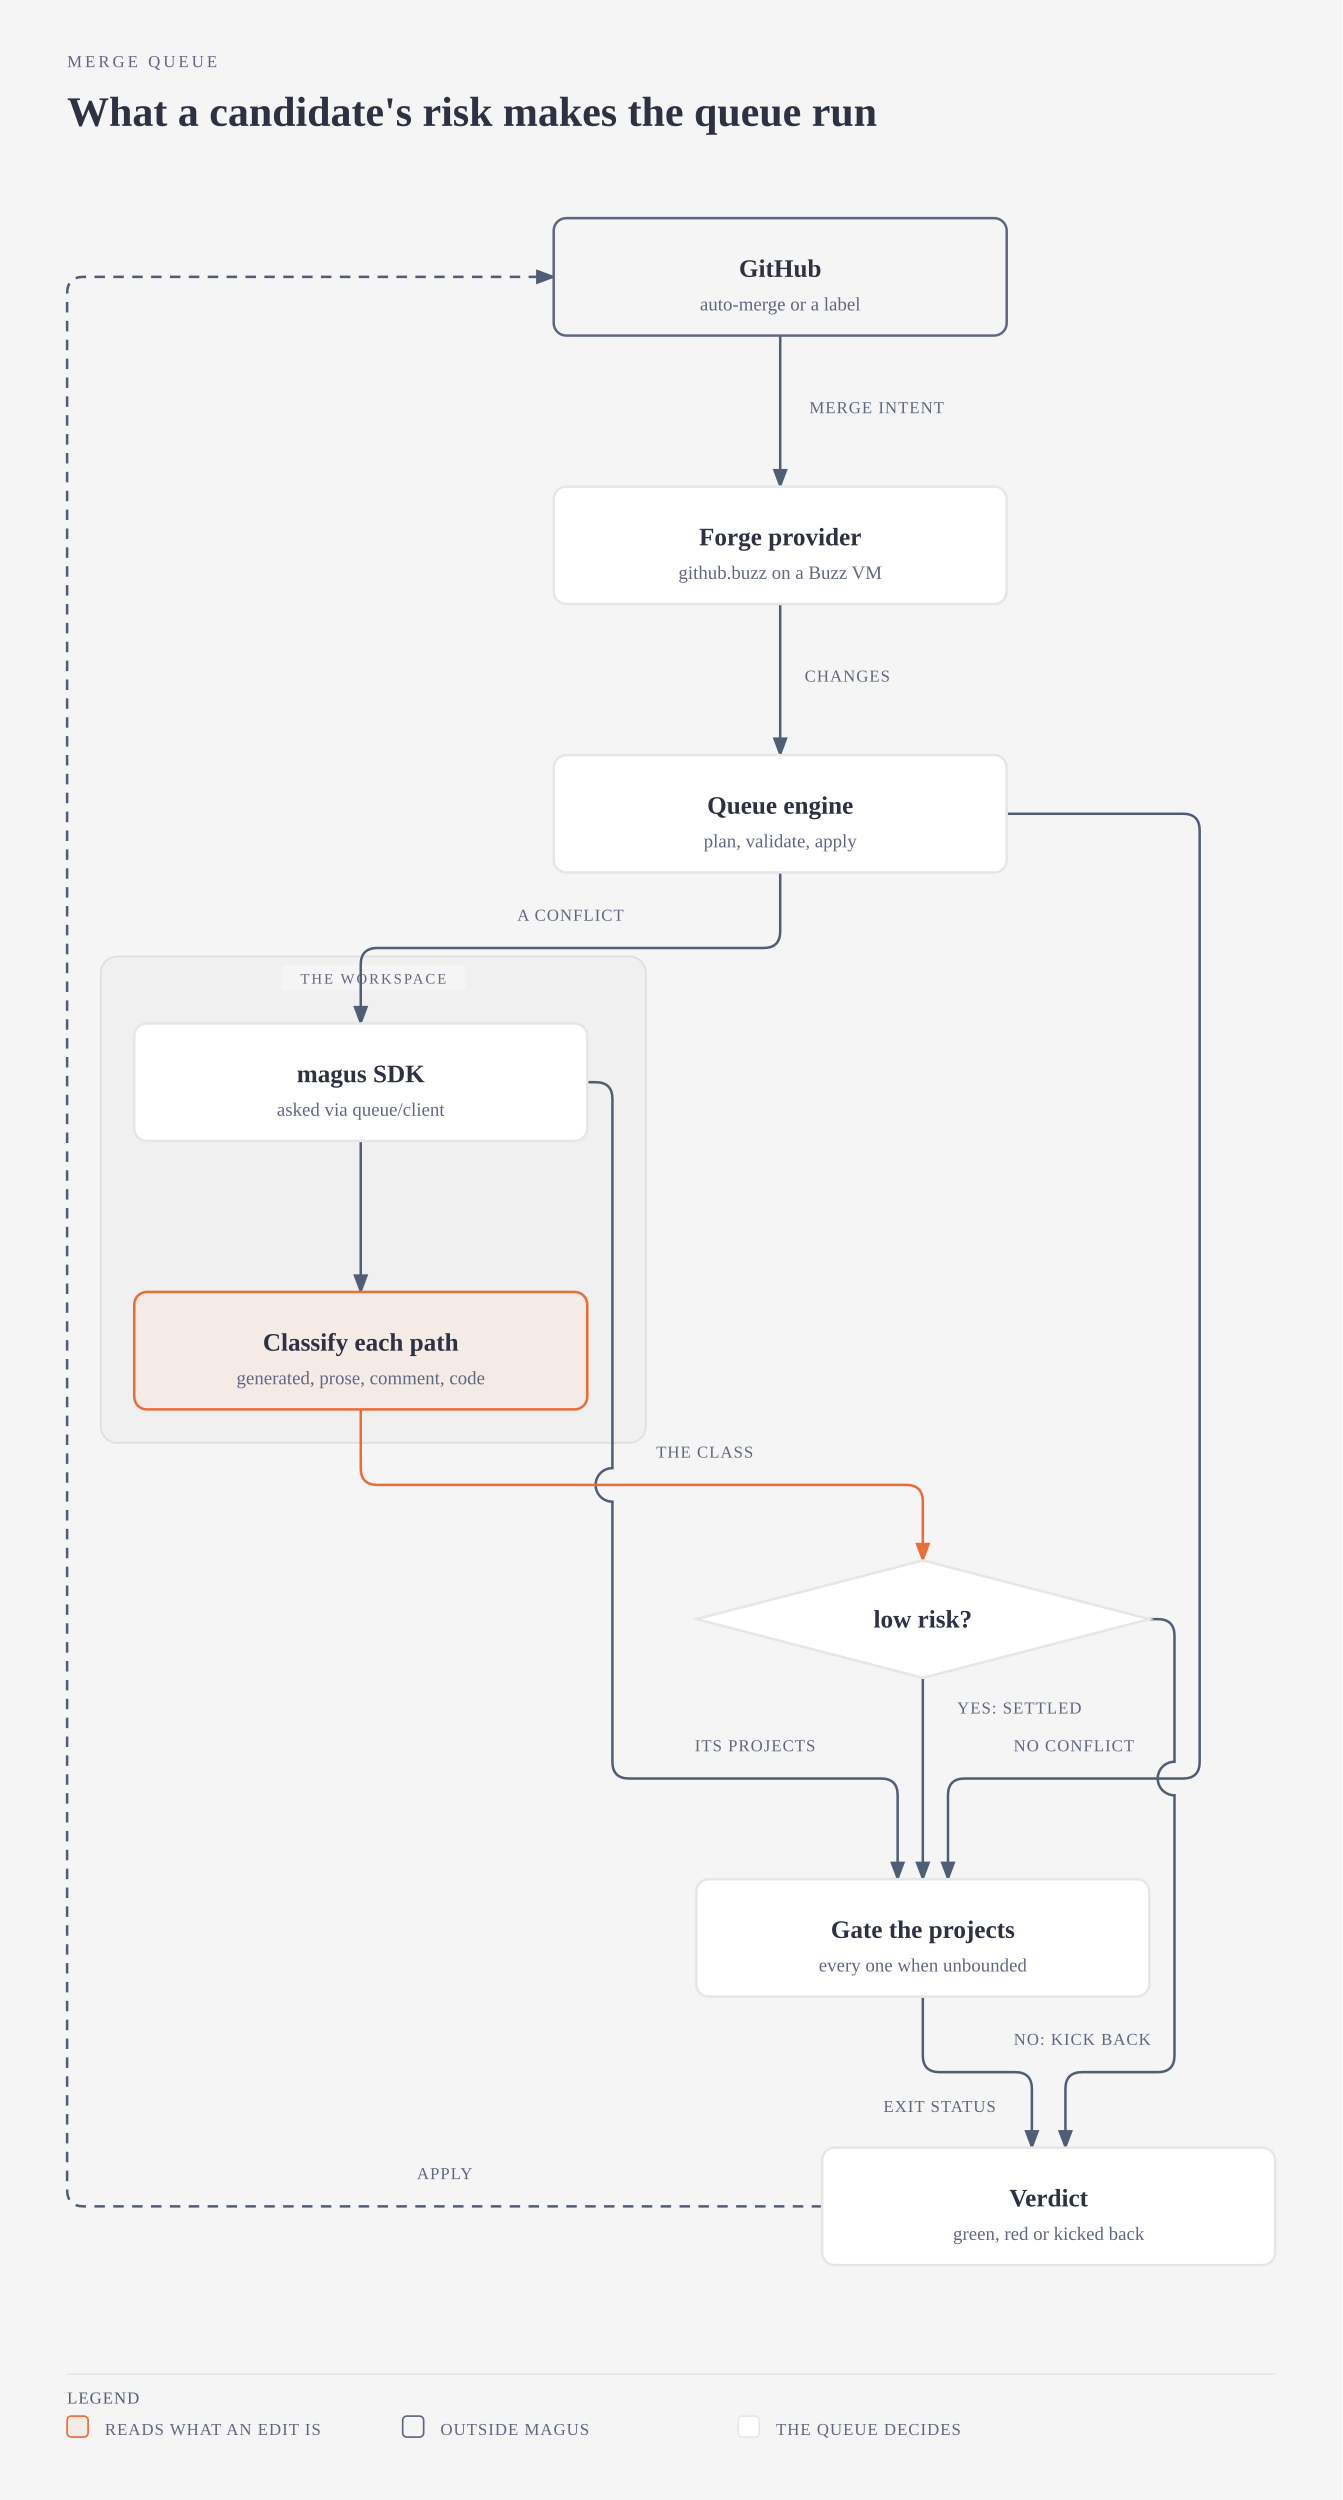
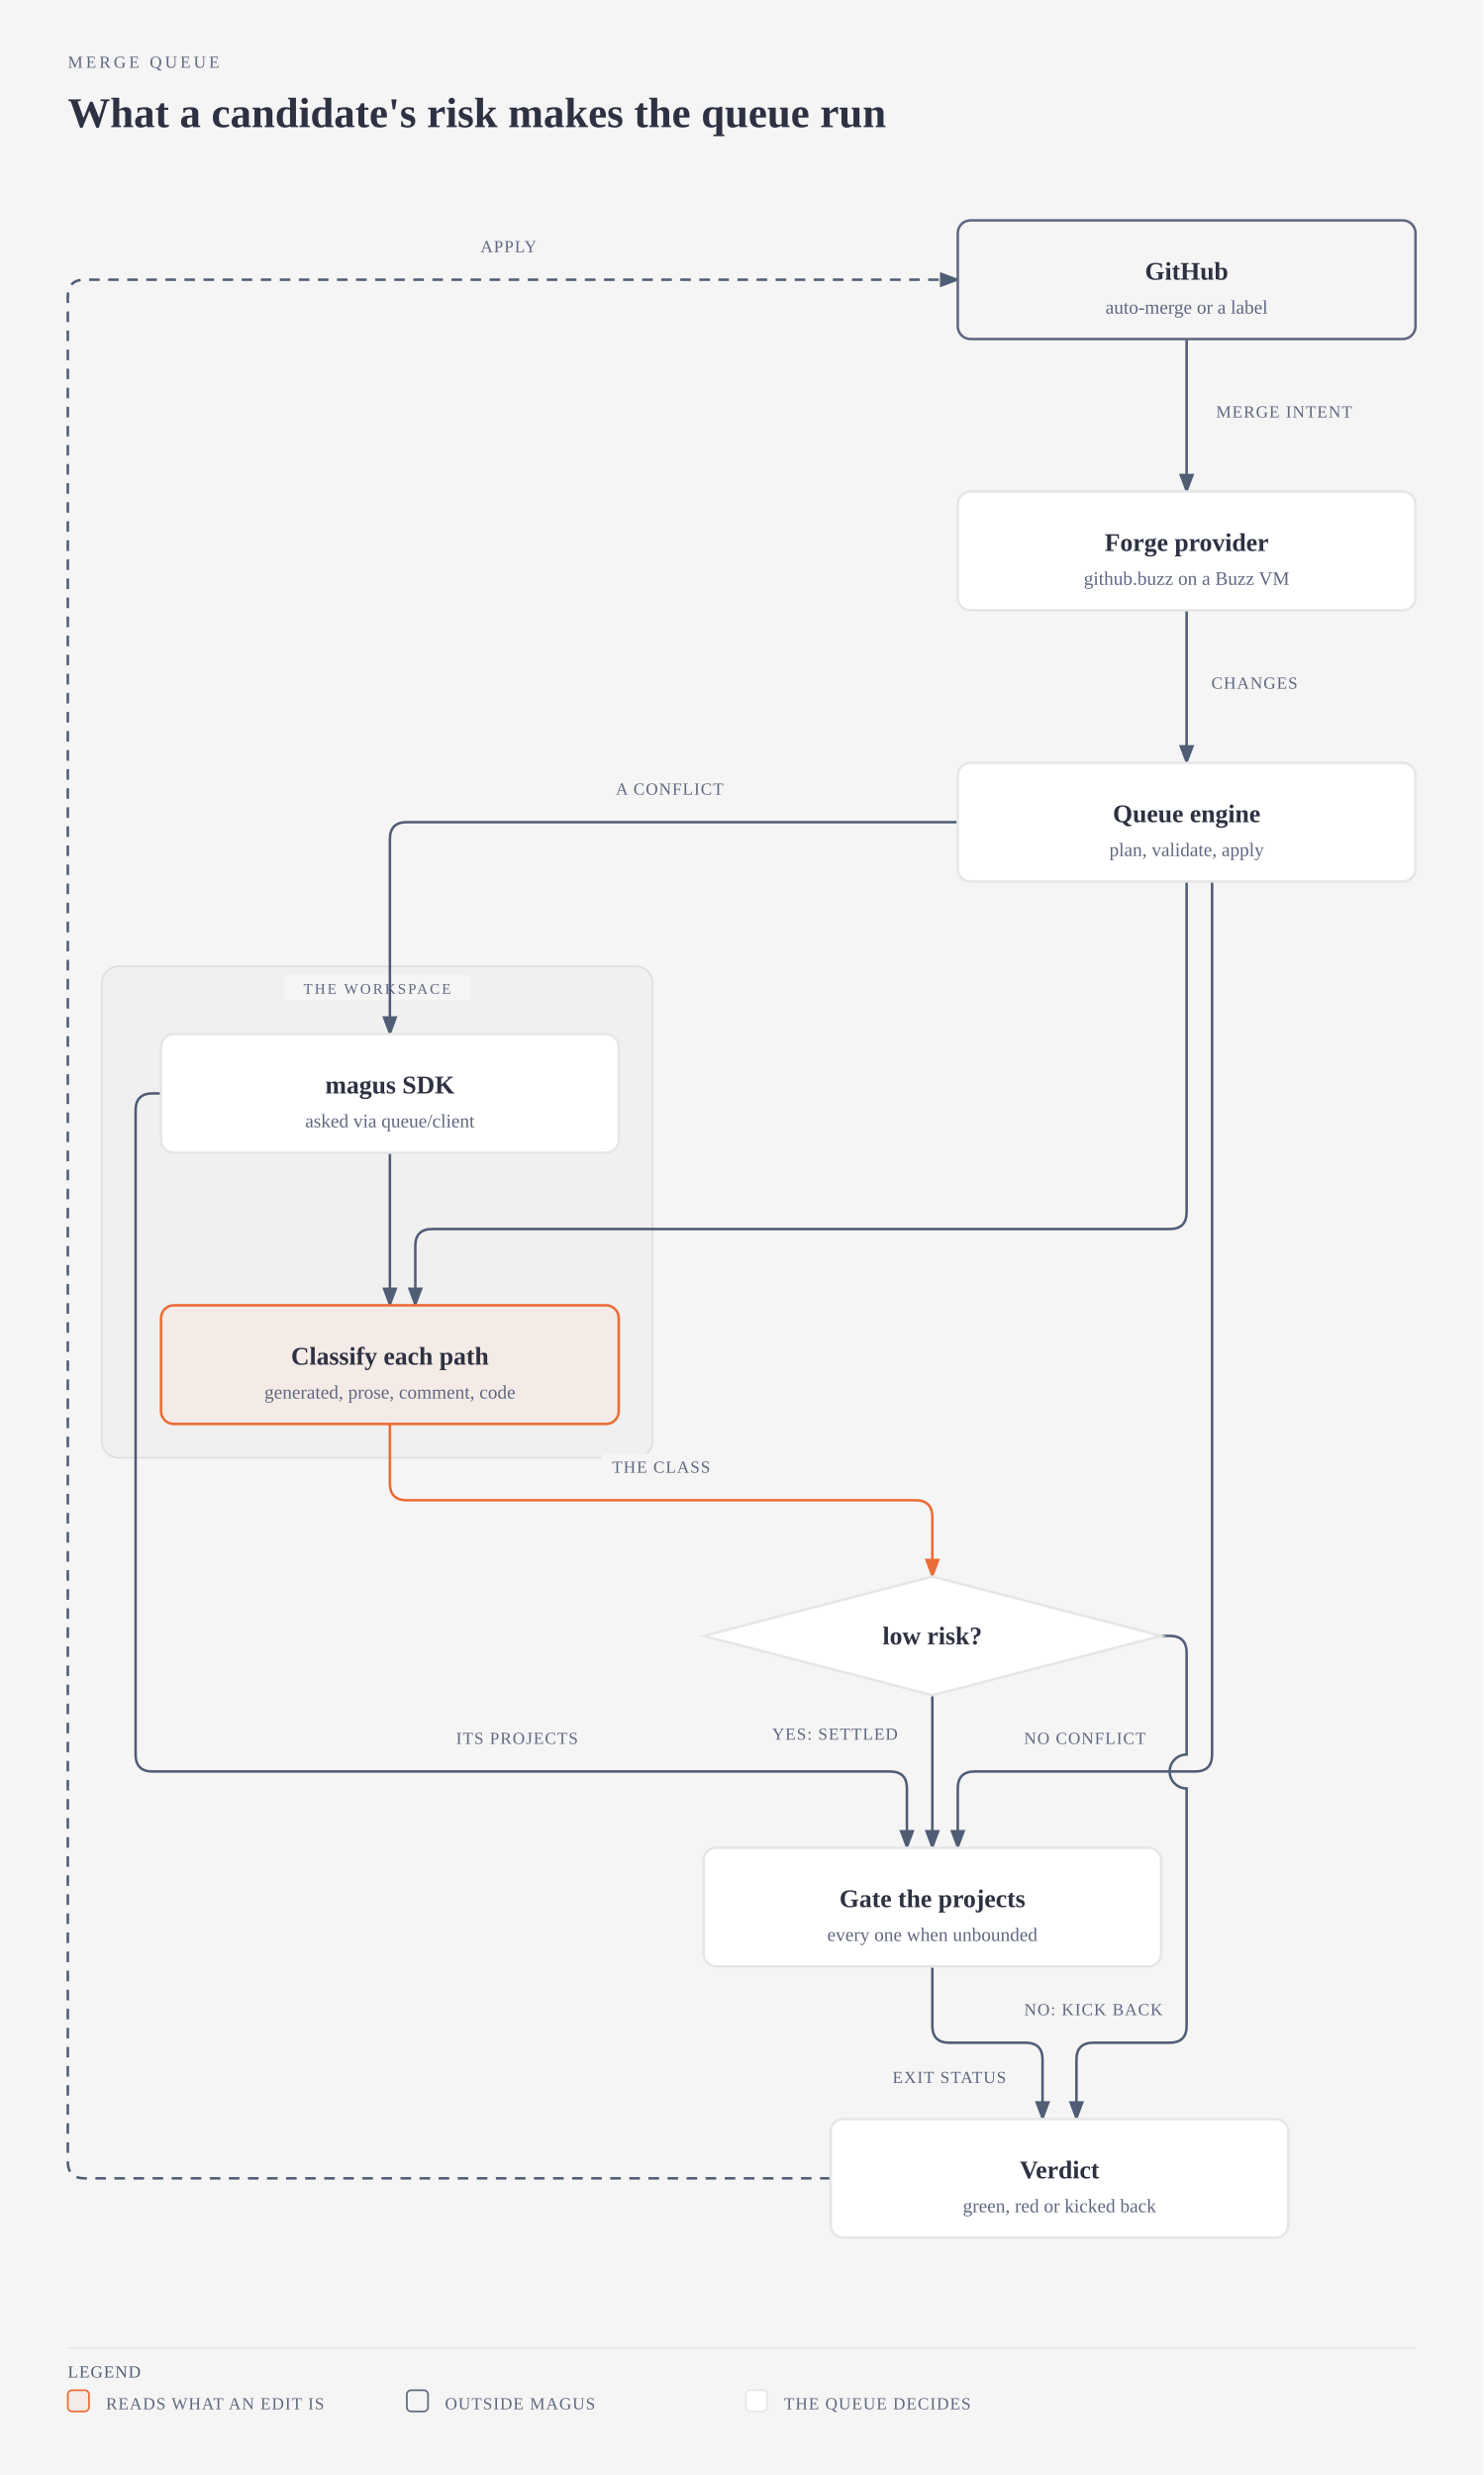
- <svg xmlns="http://www.w3.org/2000/svg" viewBox="0 0 640 1192" width="640" height="1192" role="img" aria-labelledby="merge-queue-risk-title merge-queue-risk-desc" class="magus-diagram">
+ <svg xmlns="http://www.w3.org/2000/svg" viewBox="0 0 700 1168" width="700" height="1168" role="img" aria-labelledby="merge-queue-risk-title merge-queue-risk-desc" class="magus-diagram">
  <defs>
    <marker id="merge-queue-risk-arrow-default" markerWidth="8" markerHeight="6" refX="7" refY="3" orient="auto">
      <polygon points="0 0, 8 3, 0 6" fill="var(--magus-diagram-muted, #4f5d75)" />
    </marker>
    <marker id="merge-queue-risk-arrow-accent" markerWidth="8" markerHeight="6" refX="7" refY="3" orient="auto">
      <polygon points="0 0, 8 3, 0 6" fill="var(--magus-diagram-accent, #eb6c36)" />
    </marker>
    <marker id="merge-queue-risk-arrow-link" markerWidth="8" markerHeight="6" refX="7" refY="3" orient="auto">
      <polygon points="0 0, 8 3, 0 6" fill="var(--magus-diagram-link, #2e5aa8)" />
    </marker>
  </defs>
  <rect width="100%" height="100%" fill="var(--magus-diagram-paper, #f5f5f5)" />
  <text x="32" y="32" fill="var(--magus-diagram-soft, #5f6780)" font-size="8" font-family="var(--pico-font-family-monospace, monospace)" style="font-variant-ligatures:none" letter-spacing="0.18em">MERGE QUEUE</text>
  <text x="32" y="60" fill="var(--magus-diagram-ink, #2d3142)" font-size="20" font-weight="600" font-family="var(--pico-font-family, sans-serif)">What a candidate's risk makes the queue run</text>
  <g transform="translate(0,40)">
    <rect x="48" y="416" width="260" height="232" rx="8" fill="var(--magus-diagram-ink, #2d3142)" fill-opacity="0.02" stroke="var(--magus-diagram-ink, #2d3142)" stroke-opacity="0.1" stroke-width="0.8" />
    <rect x="134" y="420" width="88" height="12" rx="2" fill="var(--magus-diagram-paper, #f5f5f5)" />
    <text x="178" y="429" fill="var(--magus-diagram-soft, #5f6780)" font-size="7" font-family="var(--pico-font-family-monospace, monospace)" style="font-variant-ligatures:none" text-anchor="middle" letter-spacing="0.14em">THE WORKSPACE</text>
-     <path data-edge="external:GitHub-&gt;internal/queue/provider" id="merge-queue-risk-edge-external_3aGitHub-internal_2fqueue_2fprovider" d="M 372 120 L 372 192" fill="none" stroke="var(--magus-diagram-muted, #4f5d75)" stroke-width="1.2" marker-end="url(#merge-queue-risk-arrow-default)" />
-     <path data-edge="internal/queue/provider-&gt;group:Queue engine" id="merge-queue-risk-edge-internal_2fqueue_2fprovider-group_3aQueue_20engine" d="M 372 248 L 372 320" fill="none" stroke="var(--magus-diagram-muted, #4f5d75)" stroke-width="1.2" marker-end="url(#merge-queue-risk-arrow-default)" />
-     <path data-edge="group:Queue engine-&gt;." id="merge-queue-risk-edge-group_3aQueue_20engine-_2e" d="M 372 376 L 372 404 Q 372 412 364 412 L 180 412 Q 172 412 172 420 L 172 448" fill="none" stroke="var(--magus-diagram-muted, #4f5d75)" stroke-width="1.2" marker-end="url(#merge-queue-risk-arrow-default)" />
-     <path data-edge="group:Queue engine-&gt;external:Gate the projects" id="merge-queue-risk-edge-group_3aQueue_20engine-external_3aGate_20the_20projects" d="M 480 348 L 564 348 Q 572 348 572 356 L 572 800 Q 572 808 564 808 L 460 808 Q 452 808 452 816 L 452 856" fill="none" stroke="var(--magus-diagram-muted, #4f5d75)" stroke-width="1.2" marker-end="url(#merge-queue-risk-arrow-default)" />
-     <path data-edge=".-&gt;internal/risk" id="merge-queue-risk-edge-_2e-internal_2frisk" d="M 172 504 L 172 576" fill="none" stroke="var(--magus-diagram-muted, #4f5d75)" stroke-width="1.2" marker-end="url(#merge-queue-risk-arrow-default)" />
-     <path data-edge=".-&gt;external:Gate the projects" id="merge-queue-risk-edge-_2e-external_3aGate_20the_20projects" d="M 280 476 L 284 476 Q 292 476 292 484 L 292 660 A 8 8 0 0 0 292 676 L 292 800 Q 292 808 300 808 L 420 808 Q 428 808 428 816 L 428 856" fill="none" stroke="var(--magus-diagram-muted, #4f5d75)" stroke-width="1.2" marker-end="url(#merge-queue-risk-arrow-default)" />
-     <path data-edge="internal/risk-&gt;external:low risk?" id="merge-queue-risk-edge-internal_2frisk-external_3alow_20risk_3f" d="M 172 632 L 172 660 Q 172 668 180 668 L 432 668 Q 440 668 440 676 L 440 704" fill="none" stroke="var(--magus-diagram-accent, #eb6c36)" stroke-width="1.2" marker-end="url(#merge-queue-risk-arrow-accent)" />
-     <path data-edge="external:low risk?-&gt;external:Gate the projects" id="merge-queue-risk-edge-external_3alow_20risk_3f-external_3aGate_20the_20projects" d="M 440 760 L 440 856" fill="none" stroke="var(--magus-diagram-muted, #4f5d75)" stroke-width="1.2" marker-end="url(#merge-queue-risk-arrow-default)" />
-     <path data-edge="external:low risk?-&gt;external:Verdict" id="merge-queue-risk-edge-external_3alow_20risk_3f-external_3aVerdict" d="M 548 732 L 552 732 Q 560 732 560 740 L 560 800 A 8 8 0 0 0 560 816 L 560 940 Q 560 948 552 948 L 516 948 Q 508 948 508 956 L 508 984" fill="none" stroke="var(--magus-diagram-muted, #4f5d75)" stroke-width="1.2" marker-end="url(#merge-queue-risk-arrow-default)" />
-     <path data-edge="external:Gate the projects-&gt;external:Verdict" id="merge-queue-risk-edge-external_3aGate_20the_20projects-external_3aVerdict" d="M 440 912 L 440 940 Q 440 948 448 948 L 484 948 Q 492 948 492 956 L 492 984" fill="none" stroke="var(--magus-diagram-muted, #4f5d75)" stroke-width="1.2" marker-end="url(#merge-queue-risk-arrow-default)" />
-     <path data-edge="external:Verdict-&gt;external:GitHub" id="merge-queue-risk-edge-external_3aVerdict-external_3aGitHub" d="M 392 1012 L 40 1012 Q 32 1012 32 1004 L 32 100 Q 32 92 40 92 L 264 92" fill="none" stroke="var(--magus-diagram-muted, #4f5d75)" stroke-width="1.2" stroke-dasharray="5,4" marker-end="url(#merge-queue-risk-arrow-default)" />
-     <rect x="382" y="148" width="72" height="12" rx="2" fill="var(--magus-diagram-paper, #f5f5f5)" />
-     <text x="418" y="157" fill="var(--magus-diagram-soft, #5f6780)" font-size="8" font-family="var(--pico-font-family-monospace, monospace)" style="font-variant-ligatures:none" text-anchor="middle" letter-spacing="0.06em">MERGE INTENT</text>
-     <rect x="382" y="276" width="44" height="12" rx="2" fill="var(--magus-diagram-paper, #f5f5f5)" />
-     <text x="404" y="285" fill="var(--magus-diagram-soft, #5f6780)" font-size="8" font-family="var(--pico-font-family-monospace, monospace)" style="font-variant-ligatures:none" text-anchor="middle" letter-spacing="0.06em">CHANGES</text>
-     <rect x="242" y="390" width="60" height="12" rx="2" fill="var(--magus-diagram-paper, #f5f5f5)" />
-     <text x="272" y="399" fill="var(--magus-diagram-soft, #5f6780)" font-size="8" font-family="var(--pico-font-family-monospace, monospace)" style="font-variant-ligatures:none" text-anchor="middle" letter-spacing="0.06em">A CONFLICT</text>
-     <rect x="480" y="786" width="64" height="12" rx="2" fill="var(--magus-diagram-paper, #f5f5f5)" />
-     <text x="512" y="795" fill="var(--magus-diagram-soft, #5f6780)" font-size="8" font-family="var(--pico-font-family-monospace, monospace)" style="font-variant-ligatures:none" text-anchor="middle" letter-spacing="0.06em">NO CONFLICT</text>
-     <rect x="324" y="786" width="72" height="12" rx="2" fill="var(--magus-diagram-paper, #f5f5f5)" />
-     <text x="360" y="795" fill="var(--magus-diagram-soft, #5f6780)" font-size="8" font-family="var(--pico-font-family-monospace, monospace)" style="font-variant-ligatures:none" text-anchor="middle" letter-spacing="0.06em">ITS PROJECTS</text>
-     <rect x="308" y="646" width="56" height="12" rx="2" fill="var(--magus-diagram-paper, #f5f5f5)" />
-     <text x="336" y="655" fill="var(--magus-diagram-soft, #5f6780)" font-size="8" font-family="var(--pico-font-family-monospace, monospace)" style="font-variant-ligatures:none" text-anchor="middle" letter-spacing="0.06em">THE CLASS</text>
-     <rect x="450" y="768" width="72" height="12" rx="2" fill="var(--magus-diagram-paper, #f5f5f5)" />
-     <text x="486" y="777" fill="var(--magus-diagram-soft, #5f6780)" font-size="8" font-family="var(--pico-font-family-monospace, monospace)" style="font-variant-ligatures:none" text-anchor="middle" letter-spacing="0.06em">YES: SETTLED</text>
-     <rect x="478" y="926" width="76" height="12" rx="2" fill="var(--magus-diagram-paper, #f5f5f5)" />
-     <text x="516" y="935" fill="var(--magus-diagram-soft, #5f6780)" font-size="8" font-family="var(--pico-font-family-monospace, monospace)" style="font-variant-ligatures:none" text-anchor="middle" letter-spacing="0.06em">NO: KICK BACK</text>
-     <rect x="416" y="958" width="64" height="12" rx="2" fill="var(--magus-diagram-paper, #f5f5f5)" />
-     <text x="448" y="967" fill="var(--magus-diagram-soft, #5f6780)" font-size="8" font-family="var(--pico-font-family-monospace, monospace)" style="font-variant-ligatures:none" text-anchor="middle" letter-spacing="0.06em">EXIT STATUS</text>
-     <rect x="194" y="990" width="36" height="12" rx="2" fill="var(--magus-diagram-paper, #f5f5f5)" />
-     <text x="212" y="999" fill="var(--magus-diagram-soft, #5f6780)" font-size="8" font-family="var(--pico-font-family-monospace, monospace)" style="font-variant-ligatures:none" text-anchor="middle" letter-spacing="0.06em">APPLY</text>
+     <path data-edge="external:GitHub-&gt;internal/queue/provider" id="merge-queue-risk-edge-external_3aGitHub-internal_2fqueue_2fprovider" d="M 560 120 L 560 192" fill="none" stroke="var(--magus-diagram-muted, #4f5d75)" stroke-width="1.2" marker-end="url(#merge-queue-risk-arrow-default)" />
+     <path data-edge="internal/queue/provider-&gt;group:Queue engine" id="merge-queue-risk-edge-internal_2fqueue_2fprovider-group_3aQueue_20engine" d="M 560 248 L 560 320" fill="none" stroke="var(--magus-diagram-muted, #4f5d75)" stroke-width="1.2" marker-end="url(#merge-queue-risk-arrow-default)" />
+     <path data-edge="group:Queue engine-&gt;." id="merge-queue-risk-edge-group_3aQueue_20engine-_2e" d="M 452 348 L 192 348 Q 184 348 184 356 L 184 448" fill="none" stroke="var(--magus-diagram-muted, #4f5d75)" stroke-width="1.2" marker-end="url(#merge-queue-risk-arrow-default)" />
+     <path data-edge="group:Queue engine-&gt;internal/risk" id="merge-queue-risk-edge-group_3aQueue_20engine-internal_2frisk" d="M 560 376 L 560 532 Q 560 540 552 540 L 204 540 Q 196 540 196 548 L 196 576" fill="none" stroke="var(--magus-diagram-muted, #4f5d75)" stroke-width="1.2" marker-end="url(#merge-queue-risk-arrow-default)" />
+     <path data-edge="group:Queue engine-&gt;external:Gate the projects" id="merge-queue-risk-edge-group_3aQueue_20engine-external_3aGate_20the_20projects" d="M 572 376 L 572 788 Q 572 796 564 796 L 460 796 Q 452 796 452 804 L 452 832" fill="none" stroke="var(--magus-diagram-muted, #4f5d75)" stroke-width="1.2" marker-end="url(#merge-queue-risk-arrow-default)" />
+     <path data-edge=".-&gt;internal/risk" id="merge-queue-risk-edge-_2e-internal_2frisk" d="M 184 504 L 184 576" fill="none" stroke="var(--magus-diagram-muted, #4f5d75)" stroke-width="1.2" marker-end="url(#merge-queue-risk-arrow-default)" />
+     <path data-edge=".-&gt;external:Gate the projects" id="merge-queue-risk-edge-_2e-external_3aGate_20the_20projects" d="M 76 476 L 72 476 Q 64 476 64 484 L 64 788 Q 64 796 72 796 L 420 796 Q 428 796 428 804 L 428 832" fill="none" stroke="var(--magus-diagram-muted, #4f5d75)" stroke-width="1.2" marker-end="url(#merge-queue-risk-arrow-default)" />
+     <path data-edge="internal/risk-&gt;external:low risk?" id="merge-queue-risk-edge-internal_2frisk-external_3alow_20risk_3f" d="M 184 632 L 184 660 Q 184 668 192 668 L 432 668 Q 440 668 440 676 L 440 704" fill="none" stroke="var(--magus-diagram-accent, #eb6c36)" stroke-width="1.2" marker-end="url(#merge-queue-risk-arrow-accent)" />
+     <path data-edge="external:low risk?-&gt;external:Gate the projects" id="merge-queue-risk-edge-external_3alow_20risk_3f-external_3aGate_20the_20projects" d="M 440 760 L 440 832" fill="none" stroke="var(--magus-diagram-muted, #4f5d75)" stroke-width="1.2" marker-end="url(#merge-queue-risk-arrow-default)" />
+     <path data-edge="external:low risk?-&gt;external:Verdict" id="merge-queue-risk-edge-external_3alow_20risk_3f-external_3aVerdict" d="M 548 732 L 552 732 Q 560 732 560 740 L 560 788 A 8 8 0 0 0 560 804 L 560 916 Q 560 924 552 924 L 516 924 Q 508 924 508 932 L 508 960" fill="none" stroke="var(--magus-diagram-muted, #4f5d75)" stroke-width="1.2" marker-end="url(#merge-queue-risk-arrow-default)" />
+     <path data-edge="external:Gate the projects-&gt;external:Verdict" id="merge-queue-risk-edge-external_3aGate_20the_20projects-external_3aVerdict" d="M 440 888 L 440 916 Q 440 924 448 924 L 484 924 Q 492 924 492 932 L 492 960" fill="none" stroke="var(--magus-diagram-muted, #4f5d75)" stroke-width="1.2" marker-end="url(#merge-queue-risk-arrow-default)" />
+     <path data-edge="external:Verdict-&gt;external:GitHub" id="merge-queue-risk-edge-external_3aVerdict-external_3aGitHub" d="M 392 988 L 40 988 Q 32 988 32 980 L 32 100 Q 32 92 40 92 L 452 92" fill="none" stroke="var(--magus-diagram-muted, #4f5d75)" stroke-width="1.2" stroke-dasharray="5,4" marker-end="url(#merge-queue-risk-arrow-default)" />
+     <rect x="570" y="148" width="72" height="12" rx="2" fill="var(--magus-diagram-paper, #f5f5f5)" />
+     <text x="606" y="157" fill="var(--magus-diagram-soft, #5f6780)" font-size="8" font-family="var(--pico-font-family-monospace, monospace)" style="font-variant-ligatures:none" text-anchor="middle" letter-spacing="0.06em">MERGE INTENT</text>
+     <rect x="570" y="276" width="44" height="12" rx="2" fill="var(--magus-diagram-paper, #f5f5f5)" />
+     <text x="592" y="285" fill="var(--magus-diagram-soft, #5f6780)" font-size="8" font-family="var(--pico-font-family-monospace, monospace)" style="font-variant-ligatures:none" text-anchor="middle" letter-spacing="0.06em">CHANGES</text>
+     <rect x="286" y="326" width="60" height="12" rx="2" fill="var(--magus-diagram-paper, #f5f5f5)" />
+     <text x="316" y="335" fill="var(--magus-diagram-soft, #5f6780)" font-size="8" font-family="var(--pico-font-family-monospace, monospace)" style="font-variant-ligatures:none" text-anchor="middle" letter-spacing="0.06em">A CONFLICT</text>
+     <rect x="480" y="774" width="64" height="12" rx="2" fill="var(--magus-diagram-paper, #f5f5f5)" />
+     <text x="512" y="783" fill="var(--magus-diagram-soft, #5f6780)" font-size="8" font-family="var(--pico-font-family-monospace, monospace)" style="font-variant-ligatures:none" text-anchor="middle" letter-spacing="0.06em">NO CONFLICT</text>
+     <rect x="208" y="774" width="72" height="12" rx="2" fill="var(--magus-diagram-paper, #f5f5f5)" />
+     <text x="244" y="783" fill="var(--magus-diagram-soft, #5f6780)" font-size="8" font-family="var(--pico-font-family-monospace, monospace)" style="font-variant-ligatures:none" text-anchor="middle" letter-spacing="0.06em">ITS PROJECTS</text>
+     <rect x="284" y="646" width="56" height="12" rx="2" fill="var(--magus-diagram-paper, #f5f5f5)" />
+     <text x="312" y="655" fill="var(--magus-diagram-soft, #5f6780)" font-size="8" font-family="var(--pico-font-family-monospace, monospace)" style="font-variant-ligatures:none" text-anchor="middle" letter-spacing="0.06em">THE CLASS</text>
+     <rect x="358" y="772" width="72" height="12" rx="2" fill="var(--magus-diagram-paper, #f5f5f5)" />
+     <text x="394" y="781" fill="var(--magus-diagram-soft, #5f6780)" font-size="8" font-family="var(--pico-font-family-monospace, monospace)" style="font-variant-ligatures:none" text-anchor="middle" letter-spacing="0.06em">YES: SETTLED</text>
+     <rect x="478" y="902" width="76" height="12" rx="2" fill="var(--magus-diagram-paper, #f5f5f5)" />
+     <text x="516" y="911" fill="var(--magus-diagram-soft, #5f6780)" font-size="8" font-family="var(--pico-font-family-monospace, monospace)" style="font-variant-ligatures:none" text-anchor="middle" letter-spacing="0.06em">NO: KICK BACK</text>
+     <rect x="416" y="934" width="64" height="12" rx="2" fill="var(--magus-diagram-paper, #f5f5f5)" />
+     <text x="448" y="943" fill="var(--magus-diagram-soft, #5f6780)" font-size="8" font-family="var(--pico-font-family-monospace, monospace)" style="font-variant-ligatures:none" text-anchor="middle" letter-spacing="0.06em">EXIT STATUS</text>
+     <rect x="222" y="70" width="36" height="12" rx="2" fill="var(--magus-diagram-paper, #f5f5f5)" />
+     <text x="240" y="79" fill="var(--magus-diagram-soft, #5f6780)" font-size="8" font-family="var(--pico-font-family-monospace, monospace)" style="font-variant-ligatures:none" text-anchor="middle" letter-spacing="0.06em">APPLY</text>
    <g data-node="external:GitHub">
-       <rect x="264" y="64" width="216" height="56" rx="6" fill="var(--magus-diagram-paper, #f5f5f5)" />
-       <rect x="264" y="64" width="216" height="56" rx="6" fill="var(--magus-diagram-paper, #f5f5f5)" stroke="var(--magus-diagram-soft, #5f6780)" stroke-width="1.2" />
-       <text x="372" y="92" fill="var(--magus-diagram-ink, #2d3142)" font-size="12" font-weight="600" font-family="var(--pico-font-family, sans-serif)" text-anchor="middle">GitHub</text>
-       <text x="372" y="108" fill="var(--magus-diagram-soft, #5f6780)" font-size="9" font-family="var(--pico-font-family-monospace, monospace)" style="font-variant-ligatures:none" text-anchor="middle">auto-merge or a label</text>
+       <rect x="452" y="64" width="216" height="56" rx="6" fill="var(--magus-diagram-paper, #f5f5f5)" />
+       <rect x="452" y="64" width="216" height="56" rx="6" fill="var(--magus-diagram-paper, #f5f5f5)" stroke="var(--magus-diagram-soft, #5f6780)" stroke-width="1.2" />
+       <text x="560" y="92" fill="var(--magus-diagram-ink, #2d3142)" font-size="12" font-weight="600" font-family="var(--pico-font-family, sans-serif)" text-anchor="middle">GitHub</text>
+       <text x="560" y="108" fill="var(--magus-diagram-soft, #5f6780)" font-size="9" font-family="var(--pico-font-family-monospace, monospace)" style="font-variant-ligatures:none" text-anchor="middle">auto-merge or a label</text>
    </g>
    <g data-node="internal/queue/provider" data-anchor="internal/queue/provider">
-       <rect x="264" y="192" width="216" height="56" rx="6" fill="var(--magus-diagram-paper, #f5f5f5)" />
-       <rect x="264" y="192" width="216" height="56" rx="6" fill="var(--magus-diagram-surface, #ffffff)" stroke="var(--magus-diagram-rule, #e6e6e8)" stroke-width="1.2" />
-       <text x="372" y="220" fill="var(--magus-diagram-ink, #2d3142)" font-size="12" font-weight="600" font-family="var(--pico-font-family, sans-serif)" text-anchor="middle">Forge provider</text>
-       <text x="372" y="236" fill="var(--magus-diagram-soft, #5f6780)" font-size="9" font-family="var(--pico-font-family-monospace, monospace)" style="font-variant-ligatures:none" text-anchor="middle">github.buzz on a Buzz VM</text>
+       <rect x="452" y="192" width="216" height="56" rx="6" fill="var(--magus-diagram-paper, #f5f5f5)" />
+       <rect x="452" y="192" width="216" height="56" rx="6" fill="var(--magus-diagram-surface, #ffffff)" stroke="var(--magus-diagram-rule, #e6e6e8)" stroke-width="1.2" />
+       <text x="560" y="220" fill="var(--magus-diagram-ink, #2d3142)" font-size="12" font-weight="600" font-family="var(--pico-font-family, sans-serif)" text-anchor="middle">Forge provider</text>
+       <text x="560" y="236" fill="var(--magus-diagram-soft, #5f6780)" font-size="9" font-family="var(--pico-font-family-monospace, monospace)" style="font-variant-ligatures:none" text-anchor="middle">github.buzz on a Buzz VM</text>
    </g>
    <g data-node="group:Queue engine">
-       <rect x="264" y="320" width="216" height="56" rx="6" fill="var(--magus-diagram-paper, #f5f5f5)" />
-       <rect x="264" y="320" width="216" height="56" rx="6" fill="var(--magus-diagram-surface, #ffffff)" stroke="var(--magus-diagram-rule, #e6e6e8)" stroke-width="1.2" />
-       <text x="372" y="348" fill="var(--magus-diagram-ink, #2d3142)" font-size="12" font-weight="600" font-family="var(--pico-font-family, sans-serif)" text-anchor="middle">Queue engine</text>
-       <text x="372" y="364" fill="var(--magus-diagram-soft, #5f6780)" font-size="9" font-family="var(--pico-font-family-monospace, monospace)" style="font-variant-ligatures:none" text-anchor="middle">plan, validate, apply</text>
+       <rect x="452" y="320" width="216" height="56" rx="6" fill="var(--magus-diagram-paper, #f5f5f5)" />
+       <rect x="452" y="320" width="216" height="56" rx="6" fill="var(--magus-diagram-surface, #ffffff)" stroke="var(--magus-diagram-rule, #e6e6e8)" stroke-width="1.2" />
+       <text x="560" y="348" fill="var(--magus-diagram-ink, #2d3142)" font-size="12" font-weight="600" font-family="var(--pico-font-family, sans-serif)" text-anchor="middle">Queue engine</text>
+       <text x="560" y="364" fill="var(--magus-diagram-soft, #5f6780)" font-size="9" font-family="var(--pico-font-family-monospace, monospace)" style="font-variant-ligatures:none" text-anchor="middle">plan, validate, apply</text>
    </g>
    <g data-node="." data-anchor=".">
-       <rect x="64" y="448" width="216" height="56" rx="6" fill="var(--magus-diagram-paper, #f5f5f5)" />
-       <rect x="64" y="448" width="216" height="56" rx="6" fill="var(--magus-diagram-surface, #ffffff)" stroke="var(--magus-diagram-rule, #e6e6e8)" stroke-width="1.2" />
-       <text x="172" y="476" fill="var(--magus-diagram-ink, #2d3142)" font-size="12" font-weight="600" font-family="var(--pico-font-family, sans-serif)" text-anchor="middle">magus SDK</text>
-       <text x="172" y="492" fill="var(--magus-diagram-soft, #5f6780)" font-size="9" font-family="var(--pico-font-family-monospace, monospace)" style="font-variant-ligatures:none" text-anchor="middle">asked via queue/client</text>
+       <rect x="76" y="448" width="216" height="56" rx="6" fill="var(--magus-diagram-paper, #f5f5f5)" />
+       <rect x="76" y="448" width="216" height="56" rx="6" fill="var(--magus-diagram-surface, #ffffff)" stroke="var(--magus-diagram-rule, #e6e6e8)" stroke-width="1.2" />
+       <text x="184" y="476" fill="var(--magus-diagram-ink, #2d3142)" font-size="12" font-weight="600" font-family="var(--pico-font-family, sans-serif)" text-anchor="middle">magus SDK</text>
+       <text x="184" y="492" fill="var(--magus-diagram-soft, #5f6780)" font-size="9" font-family="var(--pico-font-family-monospace, monospace)" style="font-variant-ligatures:none" text-anchor="middle">asked via queue/client</text>
    </g>
    <g data-node="internal/risk" data-anchor="internal/risk">
-       <rect x="64" y="576" width="216" height="56" rx="6" fill="var(--magus-diagram-paper, #f5f5f5)" />
-       <rect x="64" y="576" width="216" height="56" rx="6" fill="var(--magus-diagram-accent-tint, #f4eae6)" stroke="var(--magus-diagram-accent, #eb6c36)" stroke-width="1.2" />
-       <text x="172" y="604" fill="var(--magus-diagram-ink, #2d3142)" font-size="12" font-weight="600" font-family="var(--pico-font-family, sans-serif)" text-anchor="middle">Classify each path</text>
-       <text x="172" y="620" fill="var(--magus-diagram-soft, #5f6780)" font-size="9" font-family="var(--pico-font-family-monospace, monospace)" style="font-variant-ligatures:none" text-anchor="middle">generated, prose, comment, code</text>
+       <rect x="76" y="576" width="216" height="56" rx="6" fill="var(--magus-diagram-paper, #f5f5f5)" />
+       <rect x="76" y="576" width="216" height="56" rx="6" fill="var(--magus-diagram-accent-tint, #f4eae6)" stroke="var(--magus-diagram-accent, #eb6c36)" stroke-width="1.2" />
+       <text x="184" y="604" fill="var(--magus-diagram-ink, #2d3142)" font-size="12" font-weight="600" font-family="var(--pico-font-family, sans-serif)" text-anchor="middle">Classify each path</text>
+       <text x="184" y="620" fill="var(--magus-diagram-soft, #5f6780)" font-size="9" font-family="var(--pico-font-family-monospace, monospace)" style="font-variant-ligatures:none" text-anchor="middle">generated, prose, comment, code</text>
    </g>
    <g data-node="external:low risk?">
      <polygon points="440,704 548,732 440,760 332,732" fill="var(--magus-diagram-paper, #f5f5f5)" />
      <polygon points="440,704 548,732 440,760 332,732" fill="var(--magus-diagram-surface, #ffffff)" stroke="var(--magus-diagram-rule, #e6e6e8)" stroke-width="1.2" />
      <text x="440" y="736" fill="var(--magus-diagram-ink, #2d3142)" font-size="12" font-weight="600" font-family="var(--pico-font-family, sans-serif)" text-anchor="middle">low risk?</text>
    </g>
    <g data-node="external:Gate the projects">
-       <rect x="332" y="856" width="216" height="56" rx="6" fill="var(--magus-diagram-paper, #f5f5f5)" />
-       <rect x="332" y="856" width="216" height="56" rx="6" fill="var(--magus-diagram-surface, #ffffff)" stroke="var(--magus-diagram-rule, #e6e6e8)" stroke-width="1.2" />
-       <text x="440" y="884" fill="var(--magus-diagram-ink, #2d3142)" font-size="12" font-weight="600" font-family="var(--pico-font-family, sans-serif)" text-anchor="middle">Gate the projects</text>
-       <text x="440" y="900" fill="var(--magus-diagram-soft, #5f6780)" font-size="9" font-family="var(--pico-font-family-monospace, monospace)" style="font-variant-ligatures:none" text-anchor="middle">every one when unbounded</text>
+       <rect x="332" y="832" width="216" height="56" rx="6" fill="var(--magus-diagram-paper, #f5f5f5)" />
+       <rect x="332" y="832" width="216" height="56" rx="6" fill="var(--magus-diagram-surface, #ffffff)" stroke="var(--magus-diagram-rule, #e6e6e8)" stroke-width="1.2" />
+       <text x="440" y="860" fill="var(--magus-diagram-ink, #2d3142)" font-size="12" font-weight="600" font-family="var(--pico-font-family, sans-serif)" text-anchor="middle">Gate the projects</text>
+       <text x="440" y="876" fill="var(--magus-diagram-soft, #5f6780)" font-size="9" font-family="var(--pico-font-family-monospace, monospace)" style="font-variant-ligatures:none" text-anchor="middle">every one when unbounded</text>
    </g>
    <g data-node="external:Verdict">
-       <rect x="392" y="984" width="216" height="56" rx="6" fill="var(--magus-diagram-paper, #f5f5f5)" />
-       <rect x="392" y="984" width="216" height="56" rx="6" fill="var(--magus-diagram-surface, #ffffff)" stroke="var(--magus-diagram-rule, #e6e6e8)" stroke-width="1.2" />
-       <text x="500" y="1012" fill="var(--magus-diagram-ink, #2d3142)" font-size="12" font-weight="600" font-family="var(--pico-font-family, sans-serif)" text-anchor="middle">Verdict</text>
-       <text x="500" y="1028" fill="var(--magus-diagram-soft, #5f6780)" font-size="9" font-family="var(--pico-font-family-monospace, monospace)" style="font-variant-ligatures:none" text-anchor="middle">green, red or kicked back</text>
+       <rect x="392" y="960" width="216" height="56" rx="6" fill="var(--magus-diagram-paper, #f5f5f5)" />
+       <rect x="392" y="960" width="216" height="56" rx="6" fill="var(--magus-diagram-surface, #ffffff)" stroke="var(--magus-diagram-rule, #e6e6e8)" stroke-width="1.2" />
+       <text x="500" y="988" fill="var(--magus-diagram-ink, #2d3142)" font-size="12" font-weight="600" font-family="var(--pico-font-family, sans-serif)" text-anchor="middle">Verdict</text>
+       <text x="500" y="1004" fill="var(--magus-diagram-soft, #5f6780)" font-size="9" font-family="var(--pico-font-family-monospace, monospace)" style="font-variant-ligatures:none" text-anchor="middle">green, red or kicked back</text>
    </g>
-     <line x1="32" y1="1092" x2="608" y2="1092" stroke="var(--magus-diagram-rule, #e6e6e8)" stroke-width="0.8" />
-     <text x="32" y="1106" fill="var(--magus-diagram-muted, #4f5d75)" font-size="8" font-family="var(--pico-font-family-monospace, monospace)" style="font-variant-ligatures:none" letter-spacing="0.06em">LEGEND</text>
-     <rect x="32" y="1112" width="10" height="10" rx="2" fill="var(--magus-diagram-accent-tint, #f4eae6)" stroke="var(--magus-diagram-accent, #eb6c36)" stroke-width="0.8" />
-     <text x="50" y="1121" fill="var(--magus-diagram-soft, #5f6780)" font-size="8" font-family="var(--pico-font-family-monospace, monospace)" style="font-variant-ligatures:none" letter-spacing="0.06em">READS WHAT AN EDIT IS</text>
-     <rect x="192" y="1112" width="10" height="10" rx="2" fill="var(--magus-diagram-paper, #f5f5f5)" stroke="var(--magus-diagram-soft, #5f6780)" stroke-width="0.8" />
-     <text x="210" y="1121" fill="var(--magus-diagram-soft, #5f6780)" font-size="8" font-family="var(--pico-font-family-monospace, monospace)" style="font-variant-ligatures:none" letter-spacing="0.06em">OUTSIDE MAGUS</text>
-     <rect x="352" y="1112" width="10" height="10" rx="2" fill="var(--magus-diagram-surface, #ffffff)" stroke="var(--magus-diagram-rule, #e6e6e8)" stroke-width="0.8" />
-     <text x="370" y="1121" fill="var(--magus-diagram-soft, #5f6780)" font-size="8" font-family="var(--pico-font-family-monospace, monospace)" style="font-variant-ligatures:none" letter-spacing="0.06em">THE QUEUE DECIDES</text>
+     <line x1="32" y1="1068" x2="668" y2="1068" stroke="var(--magus-diagram-rule, #e6e6e8)" stroke-width="0.8" />
+     <text x="32" y="1082" fill="var(--magus-diagram-muted, #4f5d75)" font-size="8" font-family="var(--pico-font-family-monospace, monospace)" style="font-variant-ligatures:none" letter-spacing="0.06em">LEGEND</text>
+     <rect x="32" y="1088" width="10" height="10" rx="2" fill="var(--magus-diagram-accent-tint, #f4eae6)" stroke="var(--magus-diagram-accent, #eb6c36)" stroke-width="0.8" />
+     <text x="50" y="1097" fill="var(--magus-diagram-soft, #5f6780)" font-size="8" font-family="var(--pico-font-family-monospace, monospace)" style="font-variant-ligatures:none" letter-spacing="0.06em">READS WHAT AN EDIT IS</text>
+     <rect x="192" y="1088" width="10" height="10" rx="2" fill="var(--magus-diagram-paper, #f5f5f5)" stroke="var(--magus-diagram-soft, #5f6780)" stroke-width="0.8" />
+     <text x="210" y="1097" fill="var(--magus-diagram-soft, #5f6780)" font-size="8" font-family="var(--pico-font-family-monospace, monospace)" style="font-variant-ligatures:none" letter-spacing="0.06em">OUTSIDE MAGUS</text>
+     <rect x="352" y="1088" width="10" height="10" rx="2" fill="var(--magus-diagram-surface, #ffffff)" stroke="var(--magus-diagram-rule, #e6e6e8)" stroke-width="0.8" />
+     <text x="370" y="1097" fill="var(--magus-diagram-soft, #5f6780)" font-size="8" font-family="var(--pico-font-family-monospace, monospace)" style="font-variant-ligatures:none" letter-spacing="0.06em">THE QUEUE DECIDES</text>
  </g>
</svg>
